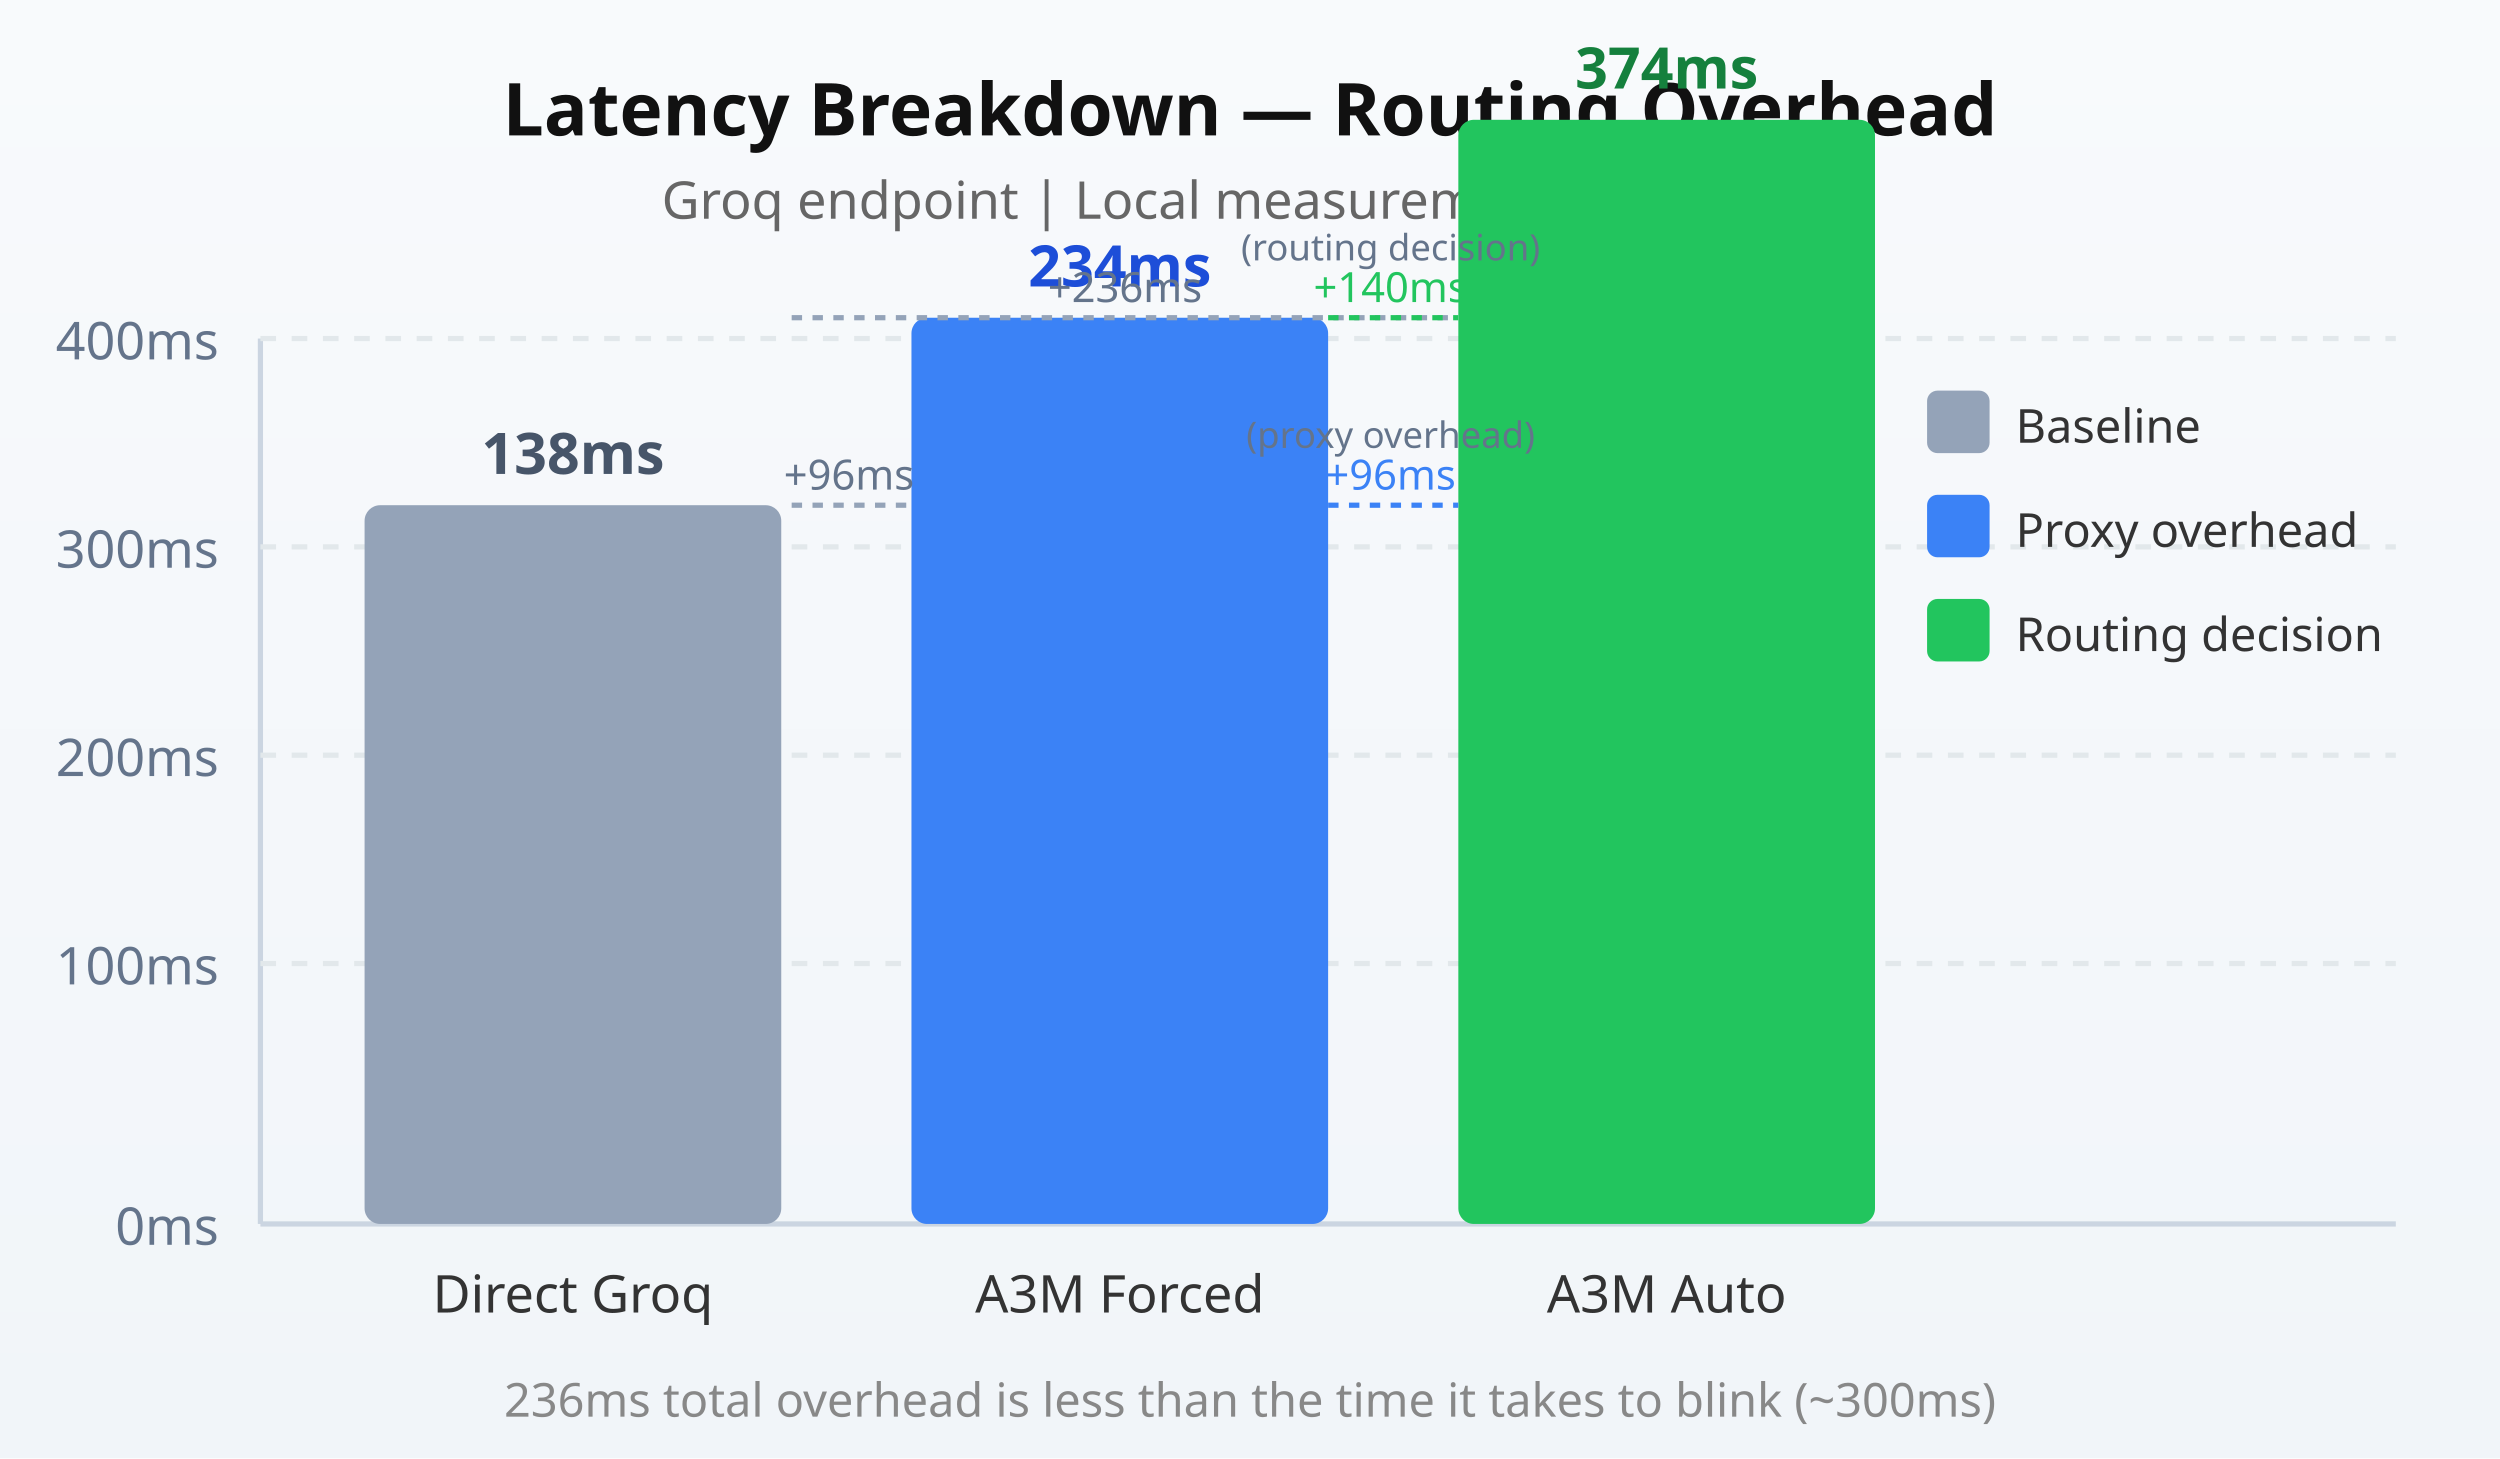
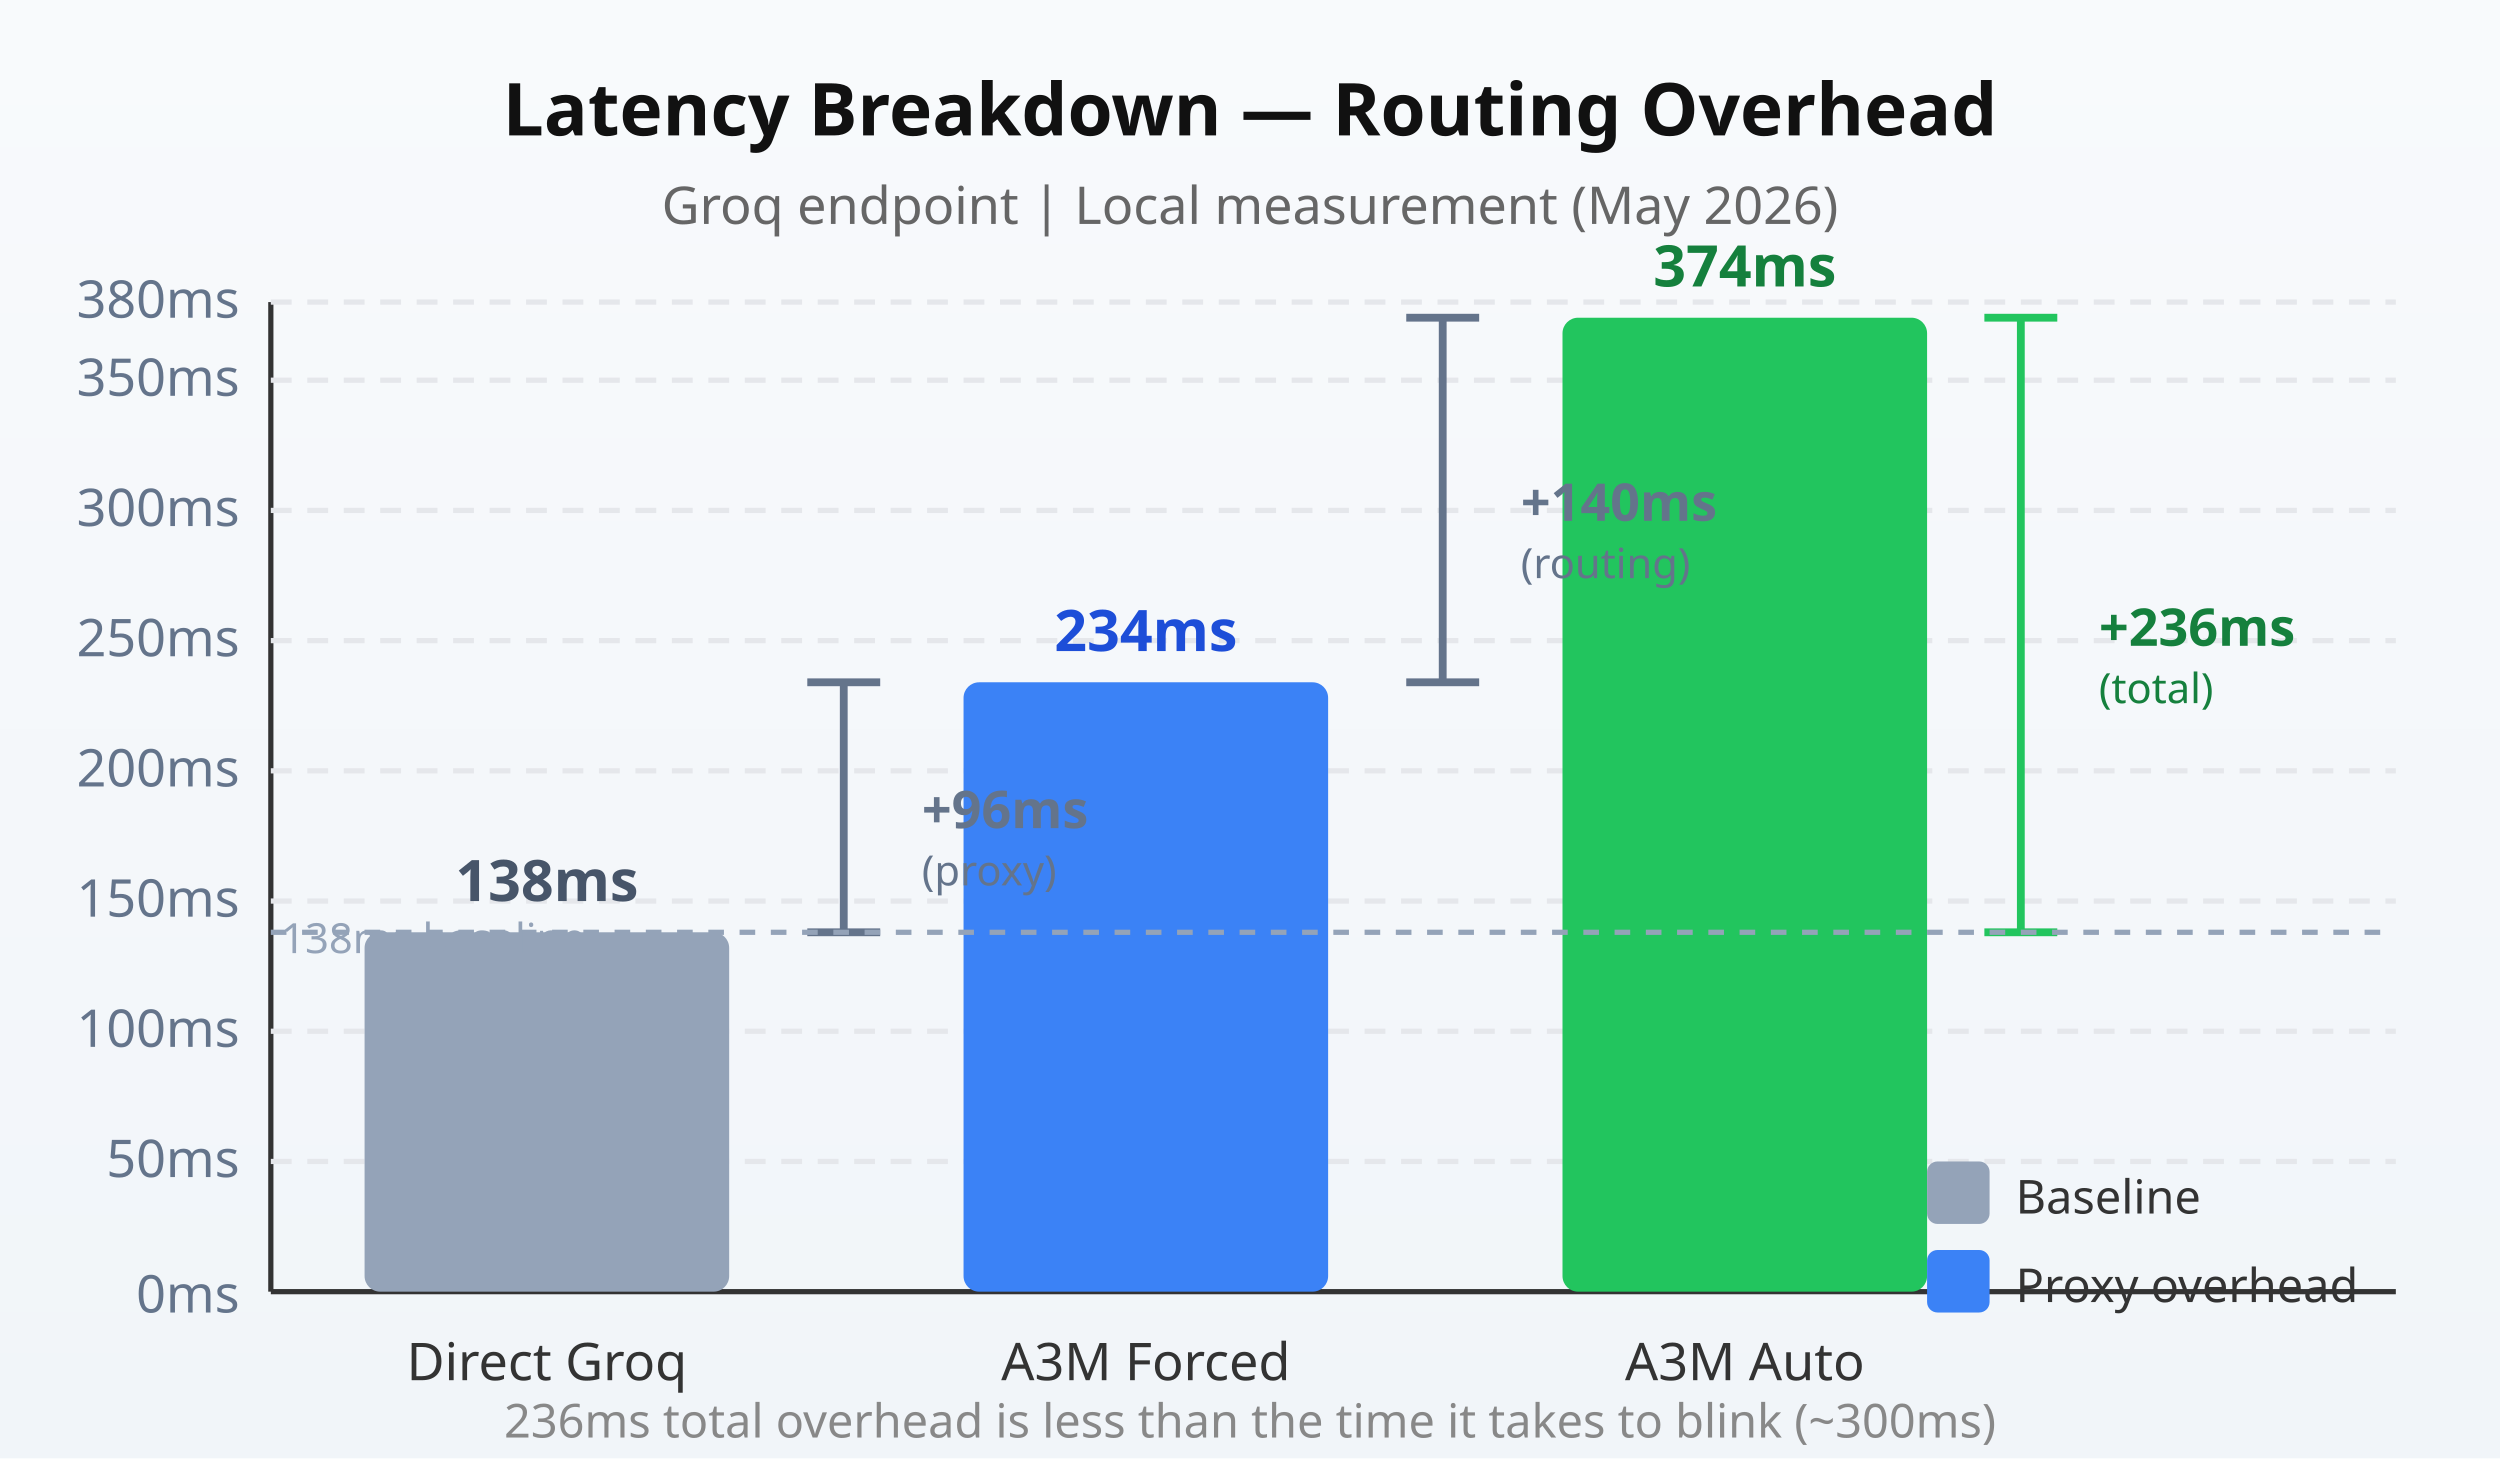
<svg xmlns="http://www.w3.org/2000/svg" viewBox="0 0 480 280" width="480" height="280">
  <defs>
    <linearGradient id="latBg" x1="0%" y1="0%" x2="0%" y2="100%">
      <stop offset="0%" stop-color="#f8fafc" />
      <stop offset="100%" stop-color="#f1f5f9" />
    </linearGradient>
+     <marker id="arrow" markerWidth="6" markerHeight="6" refX="3" refY="3" orient="auto">
+       <path d="M0,0 L6,3 L0,6 Z" fill="#64748b" />
+     </marker>
  </defs>
  <rect width="480" height="280" fill="url(#latBg)" />
  <text x="240" y="26" text-anchor="middle" fill="#111" font-family="system-ui,sans-serif" font-size="14" font-weight="600">Latency Breakdown — Routing Overhead</text>
-   <text x="240" y="42" text-anchor="middle" fill="#666" font-family="system-ui,sans-serif" font-size="10">Groq endpoint | Local measurement (May 2026)</text>
-   <line x1="50" y1="65" x2="50" y2="235" stroke="#cbd5e1" stroke-width="1" />
-   <line x1="50" y1="235" x2="460" y2="235" stroke="#cbd5e1" stroke-width="1" />
-   <g stroke="#e2e8eb" stroke-width="1" stroke-dasharray="3,3">
-     <line x1="50" y1="65" x2="460" y2="65" />
-     <line x1="50" y1="105" x2="460" y2="105" />
-     <line x1="50" y1="145" x2="460" y2="145" />
-     <line x1="50" y1="185" x2="460" y2="185" />
+   <text x="240" y="43" text-anchor="middle" fill="#666" font-family="system-ui,sans-serif" font-size="10">Groq endpoint | Local measurement (May 2026)</text>
+   <line x1="52" y1="58" x2="52" y2="248" stroke="#333" stroke-width="1" />
+   <line x1="52" y1="248" x2="460" y2="248" stroke="#333" stroke-width="1" />
+   <g stroke="#e5e7eb" stroke-width="1" stroke-dasharray="4,3">
+     <line x1="52" y1="223" x2="460" y2="223" />
+     <line x1="52" y1="198" x2="460" y2="198" />
+     <line x1="52" y1="173" x2="460" y2="173" />
+     <line x1="52" y1="148" x2="460" y2="148" />
+     <line x1="52" y1="123" x2="460" y2="123" />
+     <line x1="52" y1="98" x2="460" y2="98" />
+     <line x1="52" y1="73" x2="460" y2="73" />
+     <line x1="52" y1="58" x2="460" y2="58" />
  </g>
  <g font-family="system-ui,sans-serif" font-size="10" fill="#64748b" text-anchor="end">
-     <text x="42" y="69">400ms</text>
-     <text x="42" y="109">300ms</text>
-     <text x="42" y="149">200ms</text>
-     <text x="42" y="189">100ms</text>
-     <text x="42" y="239">0ms</text>
+     <text x="46" y="61">380ms</text>
+     <text x="46" y="76">350ms</text>
+     <text x="46" y="101">300ms</text>
+     <text x="46" y="126">250ms</text>
+     <text x="46" y="151">200ms</text>
+     <text x="46" y="176">150ms</text>
+     <text x="46" y="201">100ms</text>
+     <text x="46" y="226">50ms</text>
+     <text x="46" y="252">0ms</text>
  </g>
-   <rect x="70" y="97" width="80" height="138" fill="#94a3b8" rx="3" />
-   <text x="110" y="91" text-anchor="middle" fill="#475569" font-family="system-ui,sans-serif" font-size="11" font-weight="600">138ms</text>
-   <text x="110" y="252" text-anchor="middle" fill="#333" font-family="system-ui,sans-serif" font-size="10">Direct Groq</text>
-   <rect x="175" y="61" width="80" height="174" fill="#3b82f6" rx="3" />
-   <text x="215" y="55" text-anchor="middle" fill="#1d4ed8" font-family="system-ui,sans-serif" font-size="11" font-weight="600">234ms</text>
-   <line x1="152" y1="97" x2="175" y2="97" stroke="#94a3b8" stroke-width="1" stroke-dasharray="2,2" />
-   <text x="163" y="94" text-anchor="middle" fill="#64748b" font-family="system-ui,sans-serif" font-size="8">+96ms</text>
-   <text x="215" y="252" text-anchor="middle" fill="#333" font-family="system-ui,sans-serif" font-size="10">A3M Forced</text>
-   <rect x="280" y="23" width="80" height="212" fill="#22c55e" rx="3" />
-   <text x="320" y="17" text-anchor="middle" fill="#15803d" font-family="system-ui,sans-serif" font-size="11" font-weight="600">374ms</text>
-   <line x1="152" y1="61" x2="280" y2="61" stroke="#94a3b8" stroke-width="1" stroke-dasharray="2,2" />
-   <text x="216" y="58" text-anchor="middle" fill="#64748b" font-family="system-ui,sans-serif" font-size="8">+236ms</text>
-   <text x="320" y="252" text-anchor="middle" fill="#333" font-family="system-ui,sans-serif" font-size="10">A3M Auto</text>
-   <line x1="255" y1="97" x2="280" y2="97" stroke="#3b82f6" stroke-width="1" stroke-dasharray="2,2" />
-   <text x="267" y="94" text-anchor="middle" fill="#3b82f6" font-family="system-ui,sans-serif" font-size="8">+96ms</text>
-   <text x="267" y="86" text-anchor="middle" fill="#64748b" font-family="system-ui,sans-serif" font-size="7">(proxy overhead)</text>
-   <line x1="255" y1="61" x2="280" y2="61" stroke="#22c55e" stroke-width="1" stroke-dasharray="2,2" />
-   <text x="267" y="58" text-anchor="middle" fill="#22c55e" font-family="system-ui,sans-serif" font-size="8">+140ms</text>
-   <text x="267" y="50" text-anchor="middle" fill="#64748b" font-family="system-ui,sans-serif" font-size="7">(routing decision)</text>
-   <rect x="370" y="75" width="12" height="12" fill="#94a3b8" rx="2" />
-   <text x="387" y="85" fill="#333" font-family="system-ui,sans-serif" font-size="9">Baseline</text>
-   <rect x="370" y="95" width="12" height="12" fill="#3b82f6" rx="2" />
-   <text x="387" y="105" fill="#333" font-family="system-ui,sans-serif" font-size="9">Proxy overhead</text>
-   <rect x="370" y="115" width="12" height="12" fill="#22c55e" rx="2" />
-   <text x="387" y="125" fill="#333" font-family="system-ui,sans-serif" font-size="9">Routing decision</text>
-   <text x="240" y="272" text-anchor="middle" fill="#888" font-family="system-ui,sans-serif" font-size="9">236ms total overhead is less than the time it takes to blink (~300ms)</text>
+   <rect x="70" y="179" width="70" height="69" fill="#94a3b8" rx="3" />
+   <text x="105" y="173" text-anchor="middle" fill="#475569" font-family="system-ui,sans-serif" font-size="11" font-weight="600">138ms</text>
+   <text x="105" y="265" text-anchor="middle" fill="#333" font-family="system-ui,sans-serif" font-size="10">Direct Groq</text>
+   <rect x="185" y="131" width="70" height="117" fill="#3b82f6" rx="3" />
+   <text x="220" y="125" text-anchor="middle" fill="#1d4ed8" font-family="system-ui,sans-serif" font-size="11" font-weight="600">234ms</text>
+   <text x="220" y="265" text-anchor="middle" fill="#333" font-family="system-ui,sans-serif" font-size="10">A3M Forced</text>
+   <rect x="300" y="61" width="70" height="187" fill="#22c55e" rx="3" />
+   <text x="335" y="55" text-anchor="middle" fill="#15803d" font-family="system-ui,sans-serif" font-size="11" font-weight="600">374ms</text>
+   <text x="335" y="265" text-anchor="middle" fill="#333" font-family="system-ui,sans-serif" font-size="10">A3M Auto</text>
+   <line x1="162" y1="179" x2="162" y2="131" stroke="#64748b" stroke-width="1.5" />
+   <line x1="155" y1="179" x2="169" y2="179" stroke="#64748b" stroke-width="1.5" />
+   <line x1="155" y1="131" x2="169" y2="131" stroke="#64748b" stroke-width="1.5" />
+   <text x="177" y="159" fill="#64748b" font-family="system-ui,sans-serif" font-size="10" font-weight="600">+96ms</text>
+   <text x="177" y="170" fill="#64748b" font-family="system-ui,sans-serif" font-size="8">(proxy)</text>
+   <line x1="277" y1="131" x2="277" y2="61" stroke="#64748b" stroke-width="1.5" />
+   <line x1="270" y1="131" x2="284" y2="131" stroke="#64748b" stroke-width="1.5" />
+   <line x1="270" y1="61" x2="284" y2="61" stroke="#64748b" stroke-width="1.5" />
+   <text x="292" y="100" fill="#64748b" font-family="system-ui,sans-serif" font-size="10" font-weight="600">+140ms</text>
+   <text x="292" y="111" fill="#64748b" font-family="system-ui,sans-serif" font-size="8">(routing)</text>
+   <line x1="388" y1="179" x2="388" y2="61" stroke="#22c55e" stroke-width="1.5" />
+   <line x1="381" y1="179" x2="395" y2="179" stroke="#22c55e" stroke-width="1.5" />
+   <line x1="381" y1="61" x2="395" y2="61" stroke="#22c55e" stroke-width="1.5" />
+   <text x="403" y="124" fill="#15803d" font-family="system-ui,sans-serif" font-size="10" font-weight="600">+236ms</text>
+   <text x="403" y="135" fill="#15803d" font-family="system-ui,sans-serif" font-size="8">(total)</text>
+   <line x1="52" y1="179" x2="460" y2="179" stroke="#94a3b8" stroke-width="1" stroke-dasharray="3,3" />
+   <text x="54" y="183" fill="#94a3b8" font-family="system-ui,sans-serif" font-size="8">138ms baseline</text>
+   <rect x="370" y="223" width="12" height="12" fill="#94a3b8" rx="2" />
+   <text x="387" y="233" fill="#333" font-family="system-ui,sans-serif" font-size="9">Baseline</text>
+   <rect x="370" y="240" width="12" height="12" fill="#3b82f6" rx="2" />
+   <text x="387" y="250" fill="#333" font-family="system-ui,sans-serif" font-size="9">Proxy overhead</text>
+   <text x="240" y="276" text-anchor="middle" fill="#888" font-family="system-ui,sans-serif" font-size="9">236ms total overhead is less than the time it takes to blink (~300ms)</text>
</svg>
